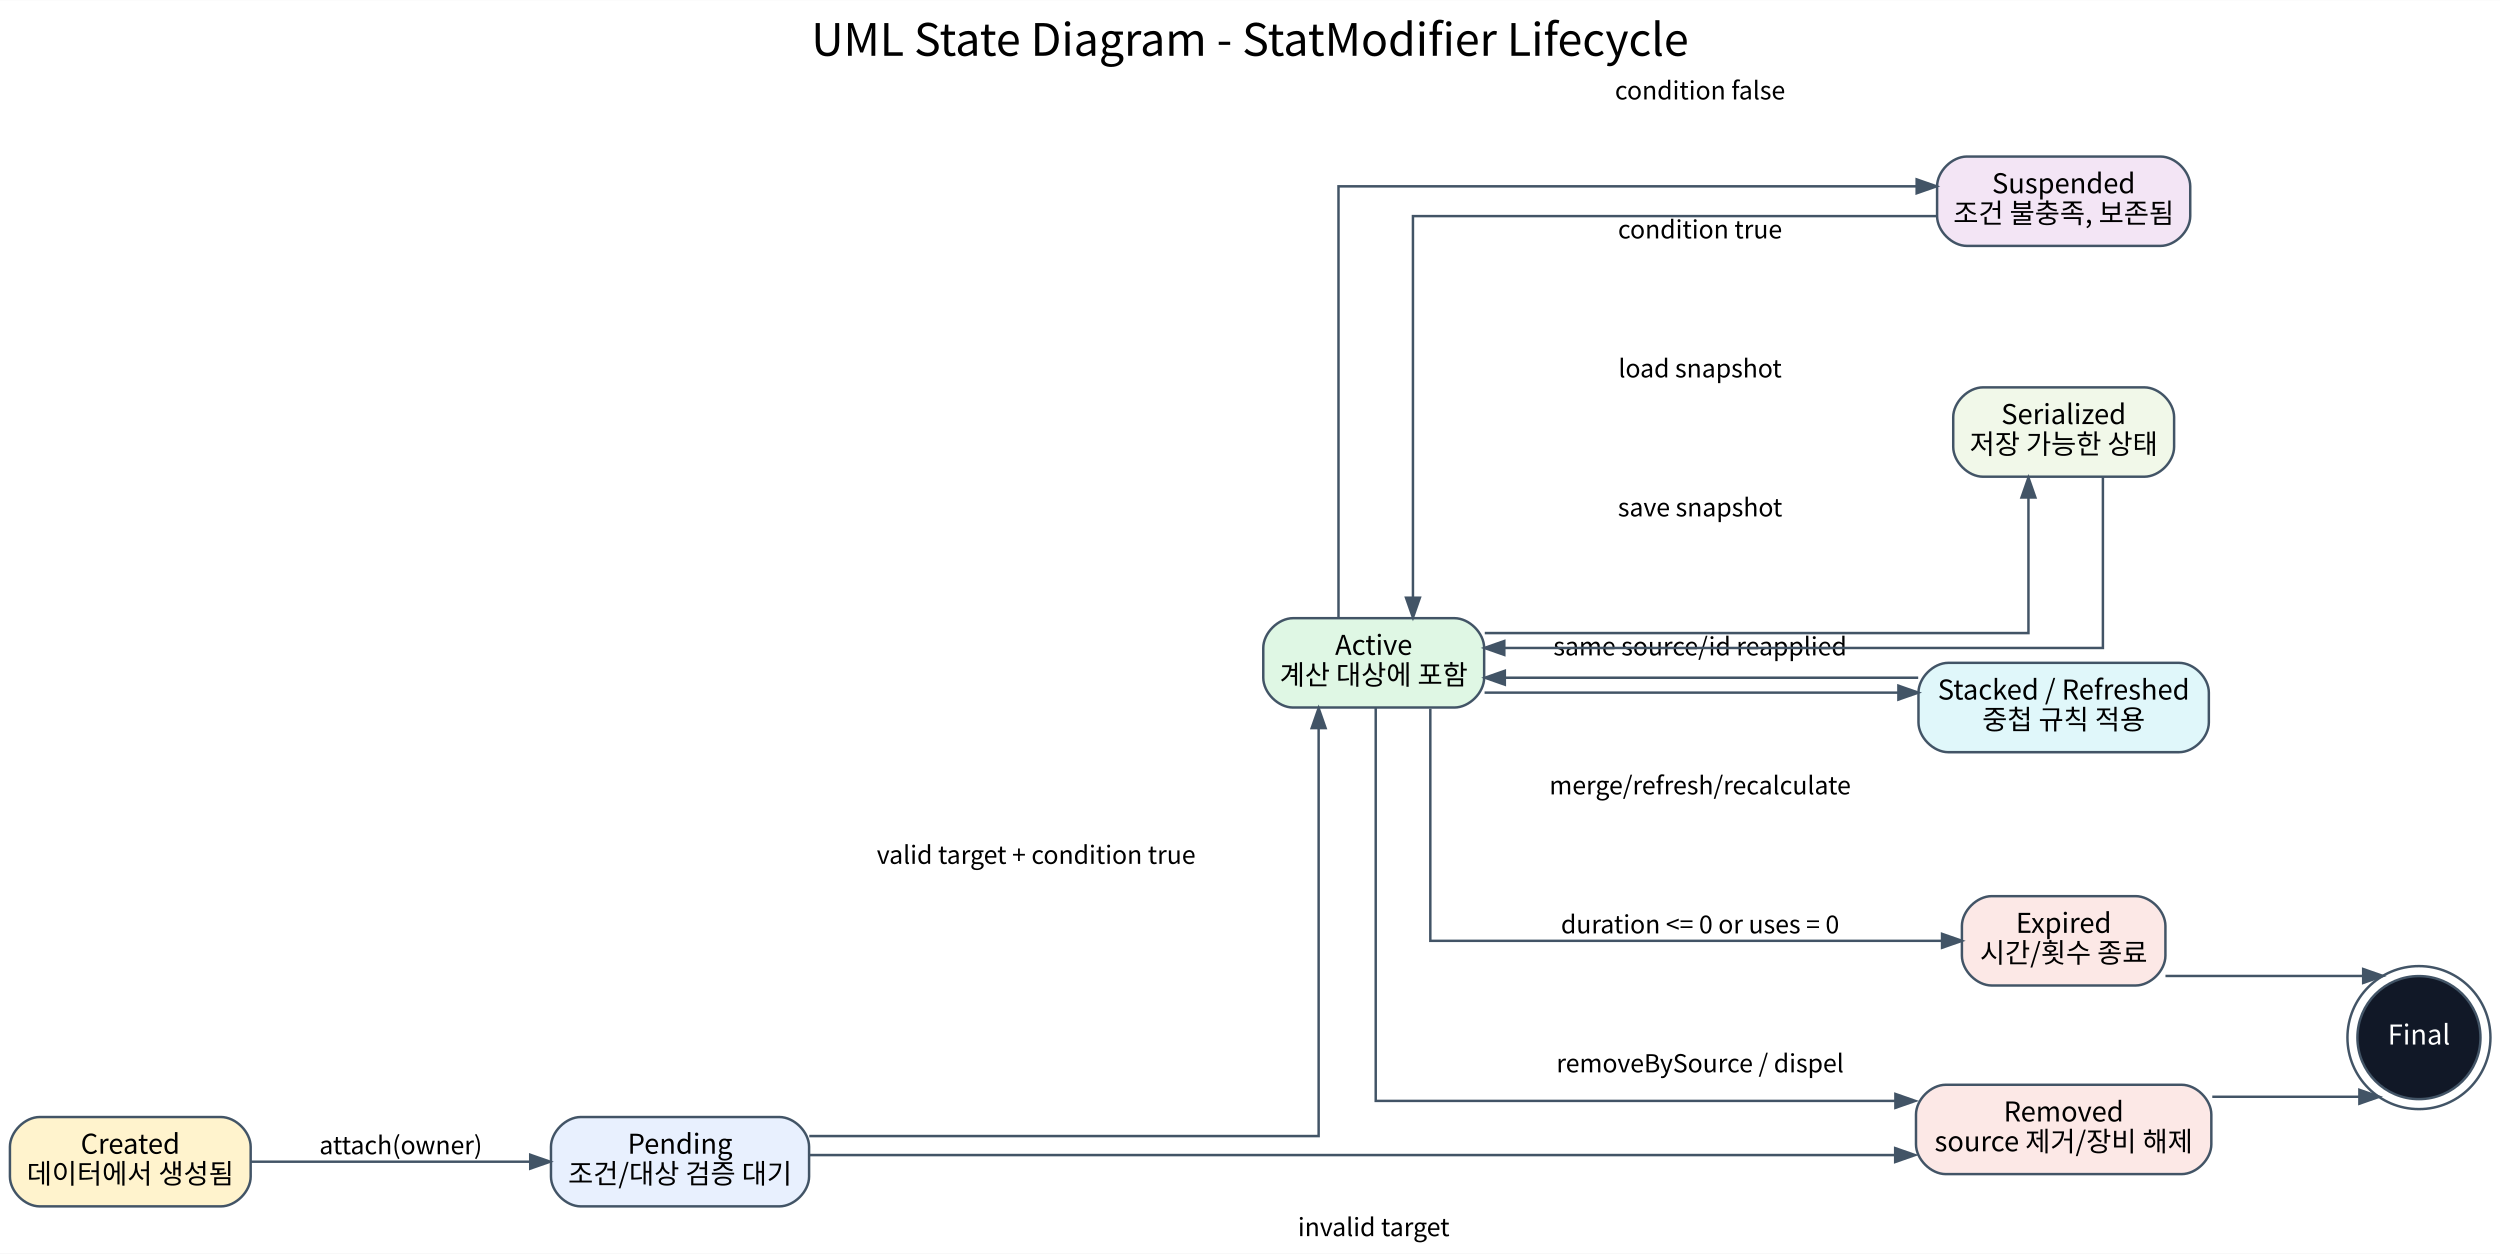
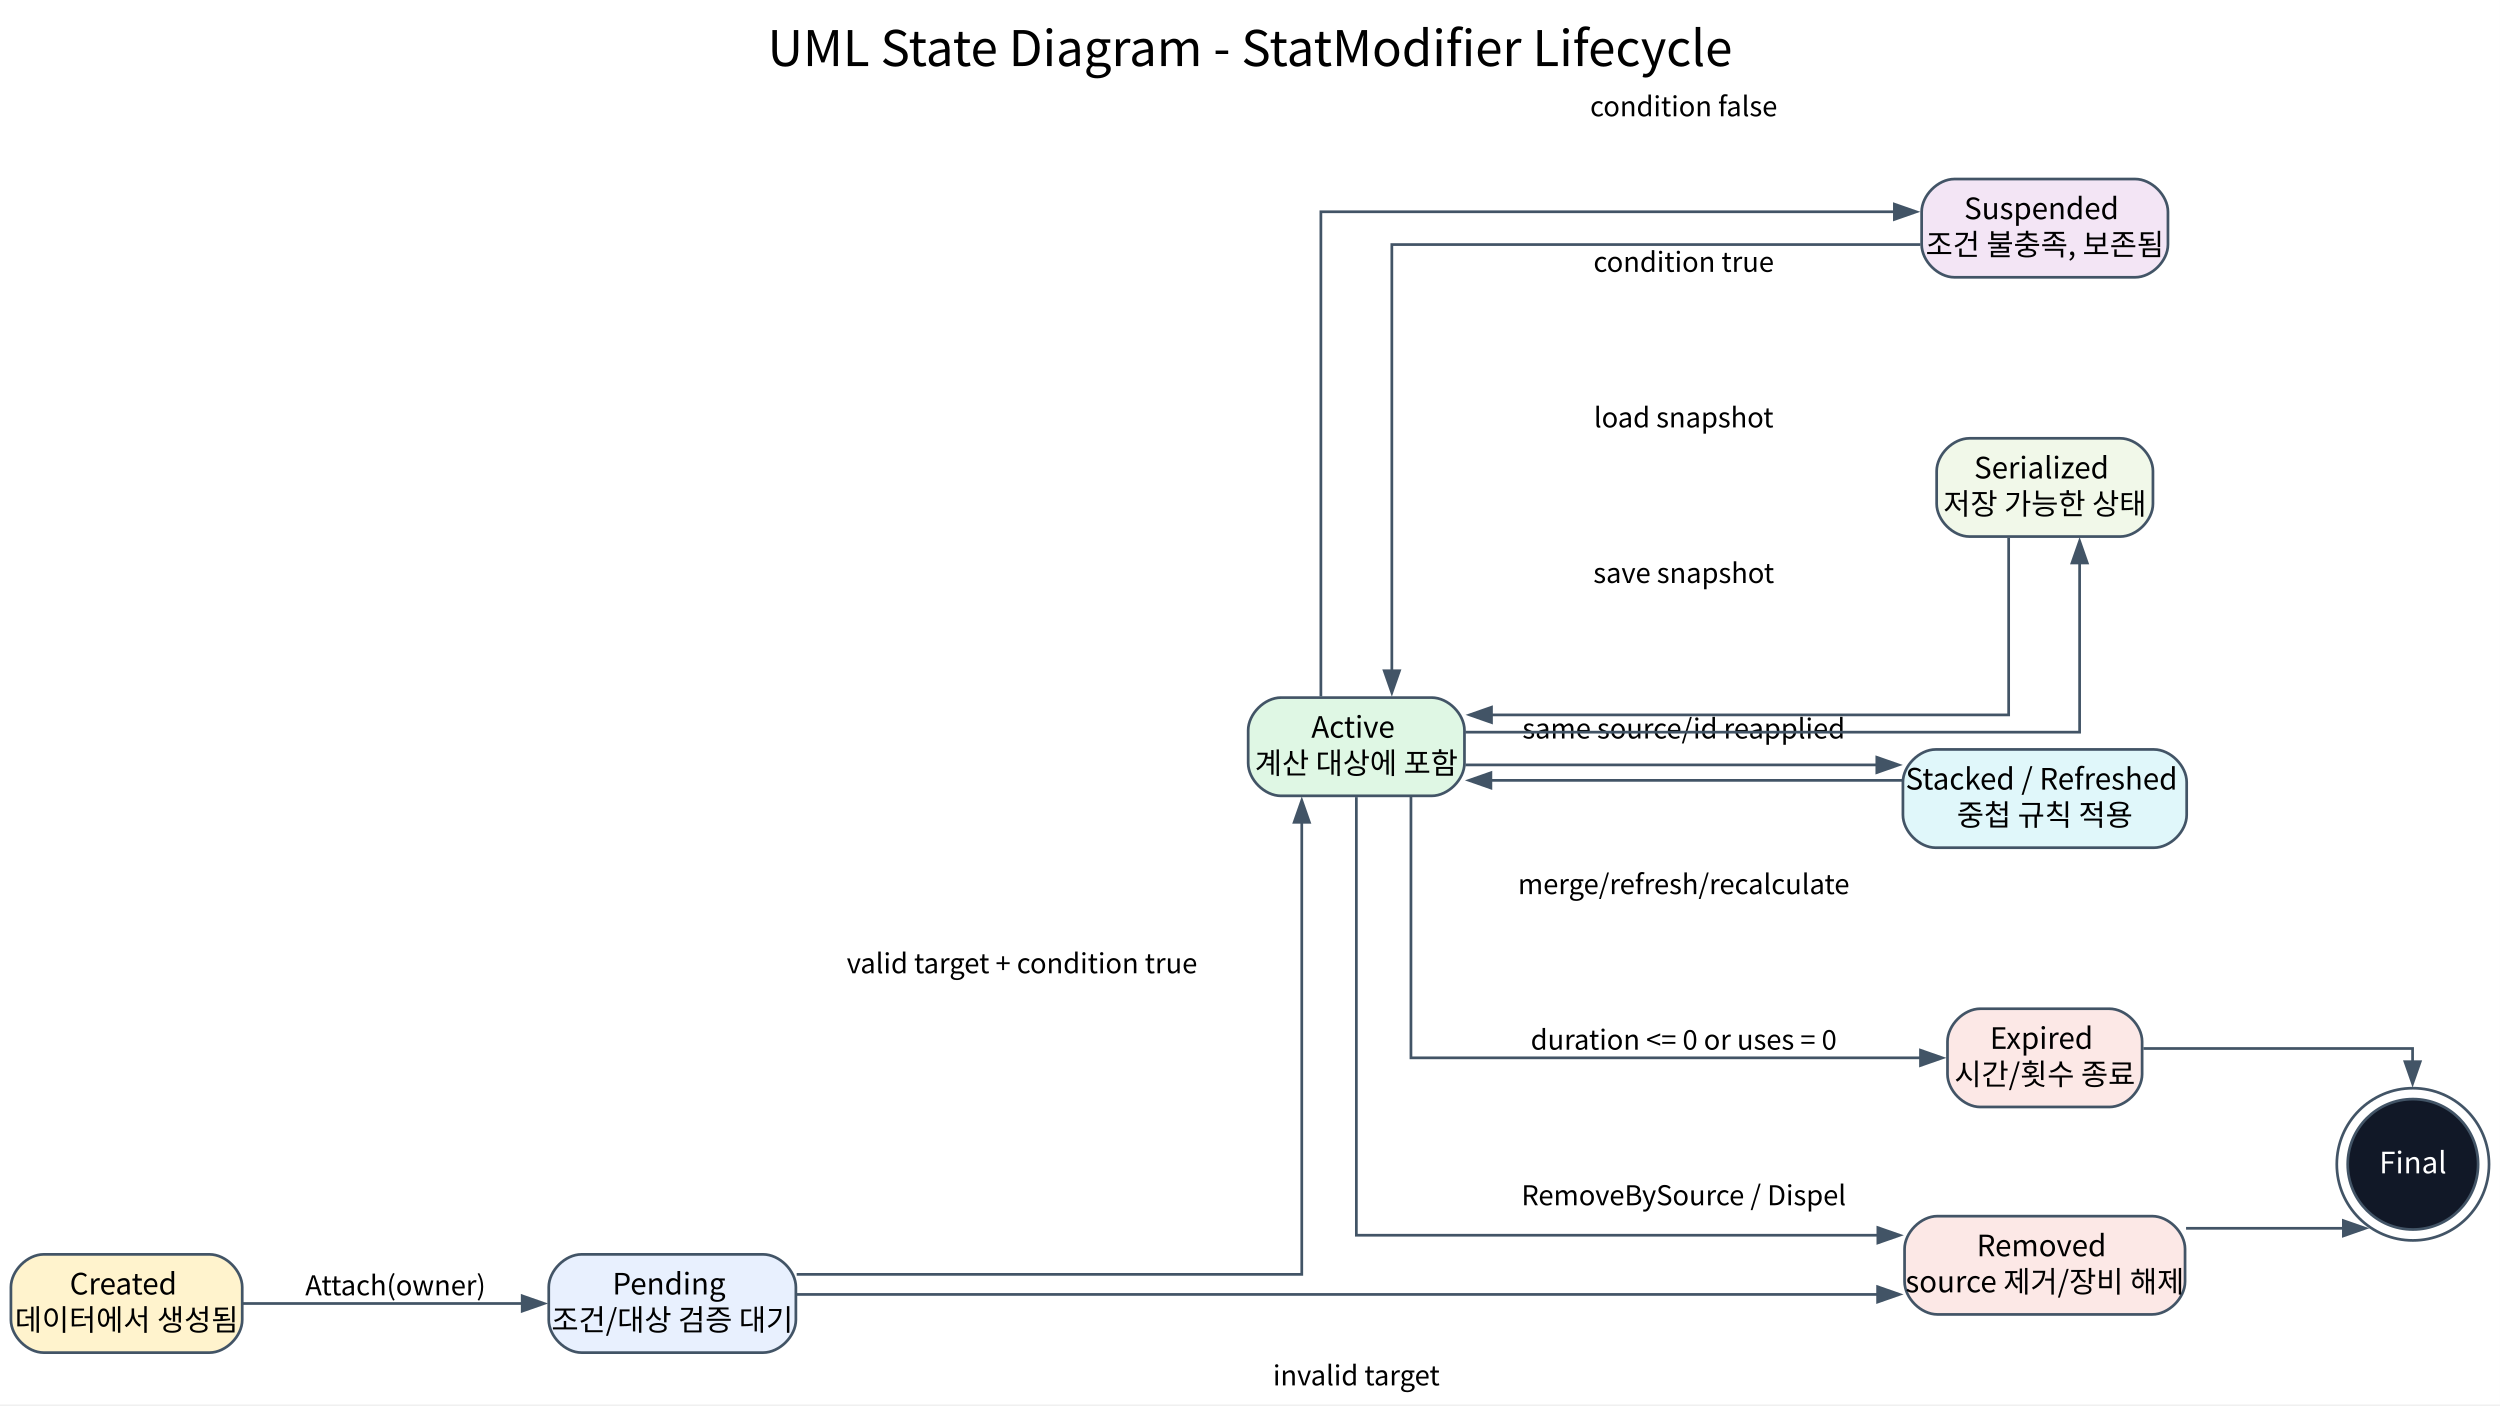
- <svg xmlns="http://www.w3.org/2000/svg" width="1007pt" height="505pt" viewBox="0.00 0.00 1007.31 505.00">
-   <g id="graph0" class="graph" transform="scale(1 1) rotate(0) translate(4 501)">
-     <polygon fill="white" stroke="transparent" points="-4,4 -4,-501 1003.31,-501 1003.31,4 -4,4" />
-     <text text-anchor="middle" x="499.65" y="-478.6" font-family="Noto Sans CJK KR" font-size="18.00">UML State Diagram - StatModifier Lifecycle</text>
+ <svg xmlns="http://www.w3.org/2000/svg" width="916pt" height="515pt" viewBox="0.00 0.00 916.00 515.00">
+   <style>.node text { font-size: 90%; }</style>
+   <g id="graph0" class="graph" transform="scale(1 1) rotate(0) translate(4 510.6)">
+     <polygon fill="white" stroke="none" points="-4,4 -4,-510.6 911.97,-510.6 911.97,4 -4,4" />
+     <text xml:space="preserve" text-anchor="middle" x="453.99" y="-486.4" font-family="Noto Sans CJK KR" font-size="18.00">UML State Diagram - StatModifier Lifecycle</text>
    <g id="node1" class="node">
-       <path fill="#fff3cd" stroke="#425466" d="M85,-51C85,-51 12,-51 12,-51 6,-51 0,-45 0,-39 0,-39 0,-27 0,-27 0,-21 6,-15 12,-15 12,-15 85,-15 85,-15 91,-15 97,-21 97,-27 97,-27 97,-39 97,-39 97,-45 91,-51 85,-51" />
-       <text text-anchor="middle" x="48.5" y="-36.2" font-family="Noto Sans CJK KR" font-size="11.00">Created</text>
-       <text text-anchor="middle" x="48.5" y="-24.2" font-family="Noto Sans CJK KR" font-size="11.00">데이터에서 생성됨</text>
+       <path fill="#fff3cd" stroke="#425466" d="M72.75,-51C72.75,-51 12,-51 12,-51 6,-51 0,-45 0,-39 0,-39 0,-27 0,-27 0,-21 6,-15 12,-15 12,-15 72.75,-15 72.75,-15 78.75,-15 84.75,-21 84.75,-27 84.75,-27 84.75,-39 84.75,-39 84.75,-45 78.75,-51 72.75,-51" />
+       <text xml:space="preserve" text-anchor="middle" x="42.38" y="-36.3" font-family="Noto Sans CJK KR" font-size="11.00">Created+ </text>
+       <text xml:space="preserve" text-anchor="middle" x="42.38" y="-23.1" font-family="Noto Sans CJK KR" font-size="11.00">데이터에서 생성됨</text>
    </g>
    <g id="node2" class="node">
-       <path fill="#e8f0fe" stroke="#425466" d="M310,-51C310,-51 230,-51 230,-51 224,-51 218,-45 218,-39 218,-39 218,-27 218,-27 218,-21 224,-15 230,-15 230,-15 310,-15 310,-15 316,-15 322,-21 322,-27 322,-27 322,-39 322,-39 322,-45 316,-51 310,-51" />
-       <text text-anchor="middle" x="270" y="-36.2" font-family="Noto Sans CJK KR" font-size="11.00">Pending</text>
-       <text text-anchor="middle" x="270" y="-24.2" font-family="Noto Sans CJK KR" font-size="11.00">조건/대상 검증 대기</text>
+       <path fill="#e8f0fe" stroke="#425466" d="M275.61,-51C275.61,-51 209.06,-51 209.06,-51 203.06,-51 197.06,-45 197.06,-39 197.06,-39 197.06,-27 197.06,-27 197.06,-21 203.06,-15 209.06,-15 209.06,-15 275.61,-15 275.61,-15 281.61,-15 287.61,-21 287.61,-27 287.61,-27 287.61,-39 287.61,-39 287.61,-45 281.61,-51 275.61,-51" />
+       <text xml:space="preserve" text-anchor="middle" x="242.33" y="-36.3" font-family="Noto Sans CJK KR" font-size="11.00">Pending+ </text>
+       <text xml:space="preserve" text-anchor="middle" x="242.33" y="-23.1" font-family="Noto Sans CJK KR" font-size="11.00">조건/대상 검증 대기</text>
    </g>
    <g id="edge1" class="edge">
-       <path fill="none" stroke="#425466" d="M97.11,-33C97.11,-33 209.64,-33 209.64,-33" />
-       <polygon fill="#425466" stroke="#425466" points="209.64,-35.8 217.64,-33 209.64,-30.2 209.64,-35.8" />
-       <text text-anchor="middle" x="157.5" y="-36" font-family="Noto Sans CJK KR" font-size="10.00">attach(owner)</text>
+       <path fill="none" stroke="#425466" d="M84.78,-33C84.78,-33 187.34,-33 187.34,-33" />
+       <polygon fill="#425466" stroke="#425466" points="187.34,-35.8 195.34,-33 187.34,-30.2 187.34,-35.8" />
+       <text xml:space="preserve" text-anchor="middle" x="140.9" y="-36" font-family="Noto Sans CJK KR" font-size="10.00">Attach(owner)</text>
    </g>
    <g id="node3" class="node">
-       <path fill="#dff7e4" stroke="#425466" d="M582,-252C582,-252 517,-252 517,-252 511,-252 505,-246 505,-240 505,-240 505,-228 505,-228 505,-222 511,-216 517,-216 517,-216 582,-216 582,-216 588,-216 594,-222 594,-228 594,-228 594,-240 594,-240 594,-246 588,-252 582,-252" />
-       <text text-anchor="middle" x="549.5" y="-237.2" font-family="Noto Sans CJK KR" font-size="11.00">Active</text>
-       <text text-anchor="middle" x="549.5" y="-225.2" font-family="Noto Sans CJK KR" font-size="11.00">계산 대상에 포함</text>
+       <path fill="#dff7e4" stroke="#425466" d="M520.58,-255C520.58,-255 465.33,-255 465.33,-255 459.33,-255 453.33,-249 453.33,-243 453.33,-243 453.33,-231 453.33,-231 453.33,-225 459.33,-219 465.33,-219 465.33,-219 520.58,-219 520.58,-219 526.58,-219 532.58,-225 532.58,-231 532.58,-231 532.58,-243 532.58,-243 532.58,-249 526.58,-255 520.58,-255" />
+       <text xml:space="preserve" text-anchor="middle" x="492.96" y="-240.3" font-family="Noto Sans CJK KR" font-size="11.00">Active+ </text>
+       <text xml:space="preserve" text-anchor="middle" x="492.96" y="-227.1" font-family="Noto Sans CJK KR" font-size="11.00">계산 대상에 포함</text>
    </g>
    <g id="edge2" class="edge">
-       <path fill="none" stroke="#425466" d="M322.07,-43.33C397.26,-43.33 527.31,-43.33 527.31,-43.33 527.31,-43.33 527.31,-207.72 527.31,-207.72" />
-       <polygon fill="#425466" stroke="#425466" points="524.51,-207.72 527.31,-215.72 530.11,-207.72 524.51,-207.72" />
-       <text text-anchor="middle" x="413.5" y="-153" font-family="Noto Sans CJK KR" font-size="10.00">valid target + condition true</text>
+       <path fill="none" stroke="#425466" d="M287.9,-43.67C355.12,-43.67 472.97,-43.67 472.97,-43.67 472.97,-43.67 472.97,-209.3 472.97,-209.3" />
+       <polygon fill="#425466" stroke="#425466" points="470.17,-209.3 472.97,-217.3 475.77,-209.3 470.17,-209.3" />
+       <text xml:space="preserve" text-anchor="middle" x="370.47" y="-154" font-family="Noto Sans CJK KR" font-size="10.00">valid target + condition true</text>
    </g>
    <g id="node7" class="node">
-       <path fill="#fce8e6" stroke="#425466" d="M875,-64C875,-64 780,-64 780,-64 774,-64 768,-58 768,-52 768,-52 768,-40 768,-40 768,-34 774,-28 780,-28 780,-28 875,-28 875,-28 881,-28 887,-34 887,-40 887,-40 887,-52 887,-52 887,-58 881,-64 875,-64" />
-       <text text-anchor="middle" x="827.5" y="-49.2" font-family="Noto Sans CJK KR" font-size="11.00">Removed</text>
-       <text text-anchor="middle" x="827.5" y="-37.2" font-family="Noto Sans CJK KR" font-size="11.00">source 제거/장비 해제</text>
+       <path fill="#fce8e6" stroke="#425466" d="M784.6,-65C784.6,-65 705.83,-65 705.83,-65 699.83,-65 693.83,-59 693.83,-53 693.83,-53 693.83,-41 693.83,-41 693.83,-35 699.83,-29 705.83,-29 705.83,-29 784.6,-29 784.6,-29 790.6,-29 796.6,-35 796.6,-41 796.6,-41 796.6,-53 796.6,-53 796.6,-59 790.6,-65 784.6,-65" />
+       <text xml:space="preserve" text-anchor="middle" x="745.21" y="-50.3" font-family="Noto Sans CJK KR" font-size="11.00">Removed+ </text>
+       <text xml:space="preserve" text-anchor="middle" x="745.21" y="-37.1" font-family="Noto Sans CJK KR" font-size="11.00">source 제거/장비 해제</text>
    </g>
    <g id="edge3" class="edge">
-       <path fill="none" stroke="#425466" d="M322.2,-35.67C322.2,-35.67 759.61,-35.67 759.61,-35.67" />
-       <polygon fill="#425466" stroke="#425466" points="759.61,-38.47 767.61,-35.67 759.61,-32.87 759.61,-38.47" />
-       <text text-anchor="middle" x="549.5" y="-3" font-family="Noto Sans CJK KR" font-size="10.00">invalid target</text>
+       <path fill="none" stroke="#425466" d="M287.85,-36.33C287.85,-36.33 683.96,-36.33 683.96,-36.33" />
+       <polygon fill="#425466" stroke="#425466" points="683.96,-39.13 691.96,-36.33 683.96,-33.53 683.96,-39.13" />
+       <text xml:space="preserve" text-anchor="middle" x="492.96" y="-3" font-family="Noto Sans CJK KR" font-size="10.00">invalid target</text>
    </g>
    <g id="node4" class="node">
-       <path fill="#f3e5f5" stroke="#425466" d="M866.5,-438C866.5,-438 788.5,-438 788.5,-438 782.5,-438 776.5,-432 776.5,-426 776.5,-426 776.5,-414 776.5,-414 776.5,-408 782.5,-402 788.5,-402 788.5,-402 866.5,-402 866.5,-402 872.5,-402 878.5,-408 878.5,-414 878.5,-414 878.5,-426 878.5,-426 878.5,-432 872.5,-438 866.5,-438" />
-       <text text-anchor="middle" x="827.5" y="-423.2" font-family="Noto Sans CJK KR" font-size="11.00">Suspended</text>
-       <text text-anchor="middle" x="827.5" y="-411.2" font-family="Noto Sans CJK KR" font-size="11.00">조건 불충족, 보존됨</text>
+       <path fill="#f3e5f5" stroke="#425466" d="M778.34,-445C778.34,-445 712.09,-445 712.09,-445 706.09,-445 700.09,-439 700.09,-433 700.09,-433 700.09,-421 700.09,-421 700.09,-415 706.09,-409 712.09,-409 712.09,-409 778.34,-409 778.34,-409 784.34,-409 790.34,-415 790.34,-421 790.34,-421 790.34,-433 790.34,-433 790.34,-439 784.34,-445 778.34,-445" />
+       <text xml:space="preserve" text-anchor="middle" x="745.21" y="-430.3" font-family="Noto Sans CJK KR" font-size="11.00">Suspended+ </text>
+       <text xml:space="preserve" text-anchor="middle" x="745.21" y="-417.1" font-family="Noto Sans CJK KR" font-size="11.00">조건 불충족, 보존됨</text>
    </g>
    <g id="edge4" class="edge">
-       <path fill="none" stroke="#425466" d="M535.31,-252.06C535.31,-299.86 535.31,-426 535.31,-426 535.31,-426 768.27,-426 768.27,-426" />
-       <polygon fill="#425466" stroke="#425466" points="768.27,-428.8 776.27,-426 768.27,-423.2 768.27,-428.8" />
-       <text text-anchor="middle" x="681" y="-461" font-family="Noto Sans CJK KR" font-size="10.00">condition false</text>
+       <path fill="none" stroke="#425466" d="M479.97,-255.44C479.97,-304.23 479.97,-433 479.97,-433 479.97,-433 690.1,-433 690.1,-433" />
+       <polygon fill="#425466" stroke="#425466" points="690.1,-435.8 698.1,-433 690.1,-430.2 690.1,-435.8" />
+       <text xml:space="preserve" text-anchor="middle" x="612.91" y="-468" font-family="Noto Sans CJK KR" font-size="10.00">condition false</text>
    </g>
    <g id="node5" class="node">
-       <path fill="#e0f7fa" stroke="#425466" d="M874,-234C874,-234 781,-234 781,-234 775,-234 769,-228 769,-222 769,-222 769,-210 769,-210 769,-204 775,-198 781,-198 781,-198 874,-198 874,-198 880,-198 886,-204 886,-210 886,-210 886,-222 886,-222 886,-228 880,-234 874,-234" />
-       <text text-anchor="middle" x="827.5" y="-219.2" font-family="Noto Sans CJK KR" font-size="11.00">Stacked / Refreshed</text>
-       <text text-anchor="middle" x="827.5" y="-207.2" font-family="Noto Sans CJK KR" font-size="11.00">중첩 규칙 적용</text>
+       <path fill="#e0f7fa" stroke="#425466" d="M785.2,-236C785.2,-236 705.23,-236 705.23,-236 699.23,-236 693.23,-230 693.23,-224 693.23,-224 693.23,-212 693.23,-212 693.23,-206 699.23,-200 705.23,-200 705.23,-200 785.2,-200 785.2,-200 791.2,-200 797.2,-206 797.2,-212 797.2,-212 797.2,-224 797.2,-224 797.2,-230 791.2,-236 785.2,-236" />
+       <text xml:space="preserve" text-anchor="middle" x="745.21" y="-221.3" font-family="Noto Sans CJK KR" font-size="11.00">Stacked / Refreshed+ </text>
+       <text xml:space="preserve" text-anchor="middle" x="745.21" y="-208.1" font-family="Noto Sans CJK KR" font-size="11.00">중첩 규칙 적용</text>
    </g>
    <g id="edge6" class="edge">
-       <path fill="none" stroke="#425466" d="M594.17,-222C594.17,-222 760.91,-222 760.91,-222" />
-       <polygon fill="#425466" stroke="#425466" points="760.91,-224.8 768.91,-222 760.91,-219.2 760.91,-224.8" />
-       <text text-anchor="middle" x="681" y="-237" font-family="Noto Sans CJK KR" font-size="10.00">same source/id reapplied</text>
+       <path fill="none" stroke="#425466" d="M532.93,-230.33C532.93,-230.33 683.67,-230.33 683.67,-230.33" />
+       <polygon fill="#425466" stroke="#425466" points="683.67,-233.13 691.67,-230.33 683.67,-227.53 683.67,-233.13" />
+       <text xml:space="preserve" text-anchor="middle" x="612.91" y="-240" font-family="Noto Sans CJK KR" font-size="10.00">same source/id reapplied</text>
    </g>
    <g id="node6" class="node">
-       <path fill="#fce8e6" stroke="#425466" d="M856.5,-140C856.5,-140 798.5,-140 798.5,-140 792.5,-140 786.5,-134 786.5,-128 786.5,-128 786.5,-116 786.5,-116 786.5,-110 792.5,-104 798.5,-104 798.5,-104 856.5,-104 856.5,-104 862.5,-104 868.5,-110 868.5,-116 868.5,-116 868.5,-128 868.5,-128 868.5,-134 862.5,-140 856.5,-140" />
-       <text text-anchor="middle" x="827.5" y="-125.2" font-family="Noto Sans CJK KR" font-size="11.00">Expired</text>
-       <text text-anchor="middle" x="827.5" y="-113.2" font-family="Noto Sans CJK KR" font-size="11.00">시간/횟수 종료</text>
+       <path fill="#fce8e6" stroke="#425466" d="M768.87,-141C768.87,-141 721.56,-141 721.56,-141 715.56,-141 709.56,-135 709.56,-129 709.56,-129 709.56,-117 709.56,-117 709.56,-111 715.56,-105 721.56,-105 721.56,-105 768.87,-105 768.87,-105 774.87,-105 780.87,-111 780.87,-117 780.87,-117 780.87,-129 780.87,-129 780.87,-135 774.87,-141 768.87,-141" />
+       <text xml:space="preserve" text-anchor="middle" x="745.21" y="-126.3" font-family="Noto Sans CJK KR" font-size="11.00">Expired+ </text>
+       <text xml:space="preserve" text-anchor="middle" x="745.21" y="-113.1" font-family="Noto Sans CJK KR" font-size="11.00">시간/횟수 종료</text>
    </g>
    <g id="edge8" class="edge">
-       <path fill="none" stroke="#425466" d="M572.31,-215.51C572.31,-183.69 572.31,-122 572.31,-122 572.31,-122 778.5,-122 778.5,-122" />
-       <polygon fill="#425466" stroke="#425466" points="778.5,-124.8 786.5,-122 778.5,-119.2 778.5,-124.8" />
-       <text text-anchor="middle" x="681" y="-125" font-family="Noto Sans CJK KR" font-size="10.00">duration &lt;= 0 or uses = 0</text>
+       <path fill="none" stroke="#425466" d="M512.97,-218.68C512.97,-186.46 512.97,-123 512.97,-123 512.97,-123 699.67,-123 699.67,-123" />
+       <polygon fill="#425466" stroke="#425466" points="699.67,-125.8 707.67,-123 699.67,-120.2 699.67,-125.8" />
+       <text xml:space="preserve" text-anchor="middle" x="612.91" y="-126" font-family="Noto Sans CJK KR" font-size="10.00">duration &lt;= 0 or uses = 0</text>
    </g>
    <g id="edge9" class="edge">
-       <path fill="none" stroke="#425466" d="M550.31,-215.78C550.31,-170.68 550.31,-57.5 550.31,-57.5 550.31,-57.5 759.7,-57.5 759.7,-57.5" />
-       <polygon fill="#425466" stroke="#425466" points="759.7,-60.3 767.7,-57.5 759.7,-54.7 759.7,-60.3" />
-       <text text-anchor="middle" x="681" y="-69" font-family="Noto Sans CJK KR" font-size="10.00">removeBySource / dispel</text>
+       <path fill="none" stroke="#425466" d="M492.97,-218.52C492.97,-172.78 492.97,-58 492.97,-58 492.97,-58 684.05,-58 684.05,-58" />
+       <polygon fill="#425466" stroke="#425466" points="684.05,-60.8 692.05,-58 684.05,-55.2 684.05,-60.8" />
+       <text xml:space="preserve" text-anchor="middle" x="612.91" y="-69" font-family="Noto Sans CJK KR" font-size="10.00">RemoveBySource / Dispel</text>
    </g>
    <g id="node8" class="node">
-       <path fill="#f1f8e9" stroke="#425466" d="M860,-345C860,-345 795,-345 795,-345 789,-345 783,-339 783,-333 783,-333 783,-321 783,-321 783,-315 789,-309 795,-309 795,-309 860,-309 860,-309 866,-309 872,-315 872,-321 872,-321 872,-333 872,-333 872,-339 866,-345 860,-345" />
-       <text text-anchor="middle" x="827.5" y="-330.2" font-family="Noto Sans CJK KR" font-size="11.00">Serialized</text>
-       <text text-anchor="middle" x="827.5" y="-318.2" font-family="Noto Sans CJK KR" font-size="11.00">저장 가능한 상태</text>
+       <path fill="#f1f8e9" stroke="#425466" d="M772.84,-350C772.84,-350 717.59,-350 717.59,-350 711.59,-350 705.59,-344 705.59,-338 705.59,-338 705.59,-326 705.59,-326 705.59,-320 711.59,-314 717.59,-314 717.59,-314 772.84,-314 772.84,-314 778.84,-314 784.84,-320 784.84,-326 784.84,-326 784.84,-338 784.84,-338 784.84,-344 778.84,-350 772.84,-350" />
+       <text xml:space="preserve" text-anchor="middle" x="745.21" y="-335.3" font-family="Noto Sans CJK KR" font-size="11.00">Serialized+ </text>
+       <text xml:space="preserve" text-anchor="middle" x="745.21" y="-322.1" font-family="Noto Sans CJK KR" font-size="11.00">저장 가능한 상태</text>
    </g>
    <g id="edge10" class="edge">
-       <path fill="none" stroke="#425466" d="M594.25,-246C669.52,-246 813.31,-246 813.31,-246 813.31,-246 813.31,-300.62 813.31,-300.62" />
-       <polygon fill="#425466" stroke="#425466" points="810.51,-300.62 813.31,-308.62 816.11,-300.62 810.51,-300.62" />
-       <text text-anchor="middle" x="681" y="-293" font-family="Noto Sans CJK KR" font-size="10.00">save snapshot</text>
+       <path fill="none" stroke="#425466" d="M532.92,-242.33C606.95,-242.33 757.97,-242.33 757.97,-242.33 757.97,-242.33 757.97,-304.34 757.97,-304.34" />
+       <polygon fill="#425466" stroke="#425466" points="755.17,-304.34 757.97,-312.34 760.77,-304.34 755.17,-304.34" />
+       <text xml:space="preserve" text-anchor="middle" x="612.91" y="-297" font-family="Noto Sans CJK KR" font-size="10.00">save snapshot</text>
    </g>
    <g id="edge5" class="edge">
-       <path fill="none" stroke="#425466" d="M776.32,-414C700.02,-414 565.31,-414 565.31,-414 565.31,-414 565.31,-260.25 565.31,-260.25" />
-       <polygon fill="#425466" stroke="#425466" points="568.11,-260.25 565.31,-252.25 562.51,-260.25 568.11,-260.25" />
-       <text text-anchor="middle" x="681" y="-405" font-family="Noto Sans CJK KR" font-size="10.00">condition true</text>
+       <path fill="none" stroke="#425466" d="M699.65,-421C630.24,-421 505.97,-421 505.97,-421 505.97,-421 505.97,-264.83 505.97,-264.83" />
+       <polygon fill="#425466" stroke="#425466" points="508.77,-264.83 505.97,-256.83 503.17,-264.83 508.77,-264.83" />
+       <text xml:space="preserve" text-anchor="middle" x="612.91" y="-411" font-family="Noto Sans CJK KR" font-size="10.00">condition true</text>
    </g>
    <g id="edge7" class="edge">
-       <path fill="none" stroke="#425466" d="M768.88,-228C768.88,-228 602.33,-228 602.33,-228" />
-       <polygon fill="#425466" stroke="#425466" points="602.33,-225.2 594.33,-228 602.33,-230.8 602.33,-225.2" />
-       <text text-anchor="middle" x="681" y="-181" font-family="Noto Sans CJK KR" font-size="10.00">merge/refresh/recalculate</text>
+       <path fill="none" stroke="#425466" d="M692.95,-224.67C692.95,-224.67 542.26,-224.67 542.26,-224.67" />
+       <polygon fill="#425466" stroke="#425466" points="542.26,-221.87 534.26,-224.67 542.26,-227.47 542.26,-221.87" />
+       <text xml:space="preserve" text-anchor="middle" x="612.91" y="-183" font-family="Noto Sans CJK KR" font-size="10.00">merge/refresh/recalculate</text>
    </g>
    <g id="node9" class="node">
-       <ellipse fill="#111827" stroke="#425466" cx="970.65" cy="-83" rx="24.79" ry="24.79" />
-       <ellipse fill="none" stroke="#425466" cx="970.65" cy="-83" rx="28.81" ry="28.81" />
-       <text text-anchor="middle" x="970.65" y="-80.2" font-family="Noto Sans CJK KR" font-size="11.00" fill="white">Final</text>
+       <ellipse fill="#111827" stroke="#425466" cx="880.09" cy="-84" rx="23.89" ry="23.89" />
+       <ellipse fill="none" stroke="#425466" cx="880.09" cy="-84" rx="27.89" ry="27.89" />
+       <text xml:space="preserve" text-anchor="middle" x="880.09" y="-80.7" font-family="Noto Sans CJK KR" font-size="11.00" fill="white">Final</text>
    </g>
    <g id="edge12" class="edge">
-       <path fill="none" stroke="#425466" d="M868.52,-107.83C868.52,-107.83 948.18,-107.83 948.18,-107.83" />
-       <polygon fill="#425466" stroke="#425466" points="948.18,-110.63 956.18,-107.83 948.18,-105.03 948.18,-110.63" />
+       <path fill="none" stroke="#425466" d="M781.33,-126.44C821.24,-126.44 879.97,-126.44 879.97,-126.44 879.97,-126.44 879.97,-121.59 879.97,-121.59" />
+       <polygon fill="#425466" stroke="#425466" points="882.77,-121.59 879.97,-113.59 877.17,-121.59 882.77,-121.59" />
    </g>
    <g id="edge13" class="edge">
-       <path fill="none" stroke="#425466" d="M887.38,-59.17C887.38,-59.17 946.65,-59.17 946.65,-59.17" />
-       <polygon fill="#425466" stroke="#425466" points="946.65,-61.97 954.65,-59.17 946.65,-56.37 946.65,-61.97" />
+       <path fill="none" stroke="#425466" d="M796.97,-60.56C796.97,-60.56 854.61,-60.56 854.61,-60.56" />
+       <polygon fill="#425466" stroke="#425466" points="854.61,-63.36 862.61,-60.56 854.61,-57.76 854.61,-63.36" />
    </g>
    <g id="edge11" class="edge">
-       <path fill="none" stroke="#425466" d="M843.31,-308.97C843.31,-283.49 843.31,-240 843.31,-240 843.31,-240 602.12,-240 602.12,-240" />
-       <polygon fill="#425466" stroke="#425466" points="602.12,-237.2 594.12,-240 602.12,-242.8 602.12,-237.2" />
-       <text text-anchor="middle" x="681" y="-349" font-family="Noto Sans CJK KR" font-size="10.00">load snapshot</text>
+       <path fill="none" stroke="#425466" d="M731.97,-313.51C731.97,-288.95 731.97,-248.67 731.97,-248.67 731.97,-248.67 542.48,-248.67 542.48,-248.67" />
+       <polygon fill="#425466" stroke="#425466" points="542.48,-245.87 534.48,-248.67 542.48,-251.47 542.48,-245.87" />
+       <text xml:space="preserve" text-anchor="middle" x="612.91" y="-354" font-family="Noto Sans CJK KR" font-size="10.00">load snapshot</text>
    </g>
  </g>
</svg>
